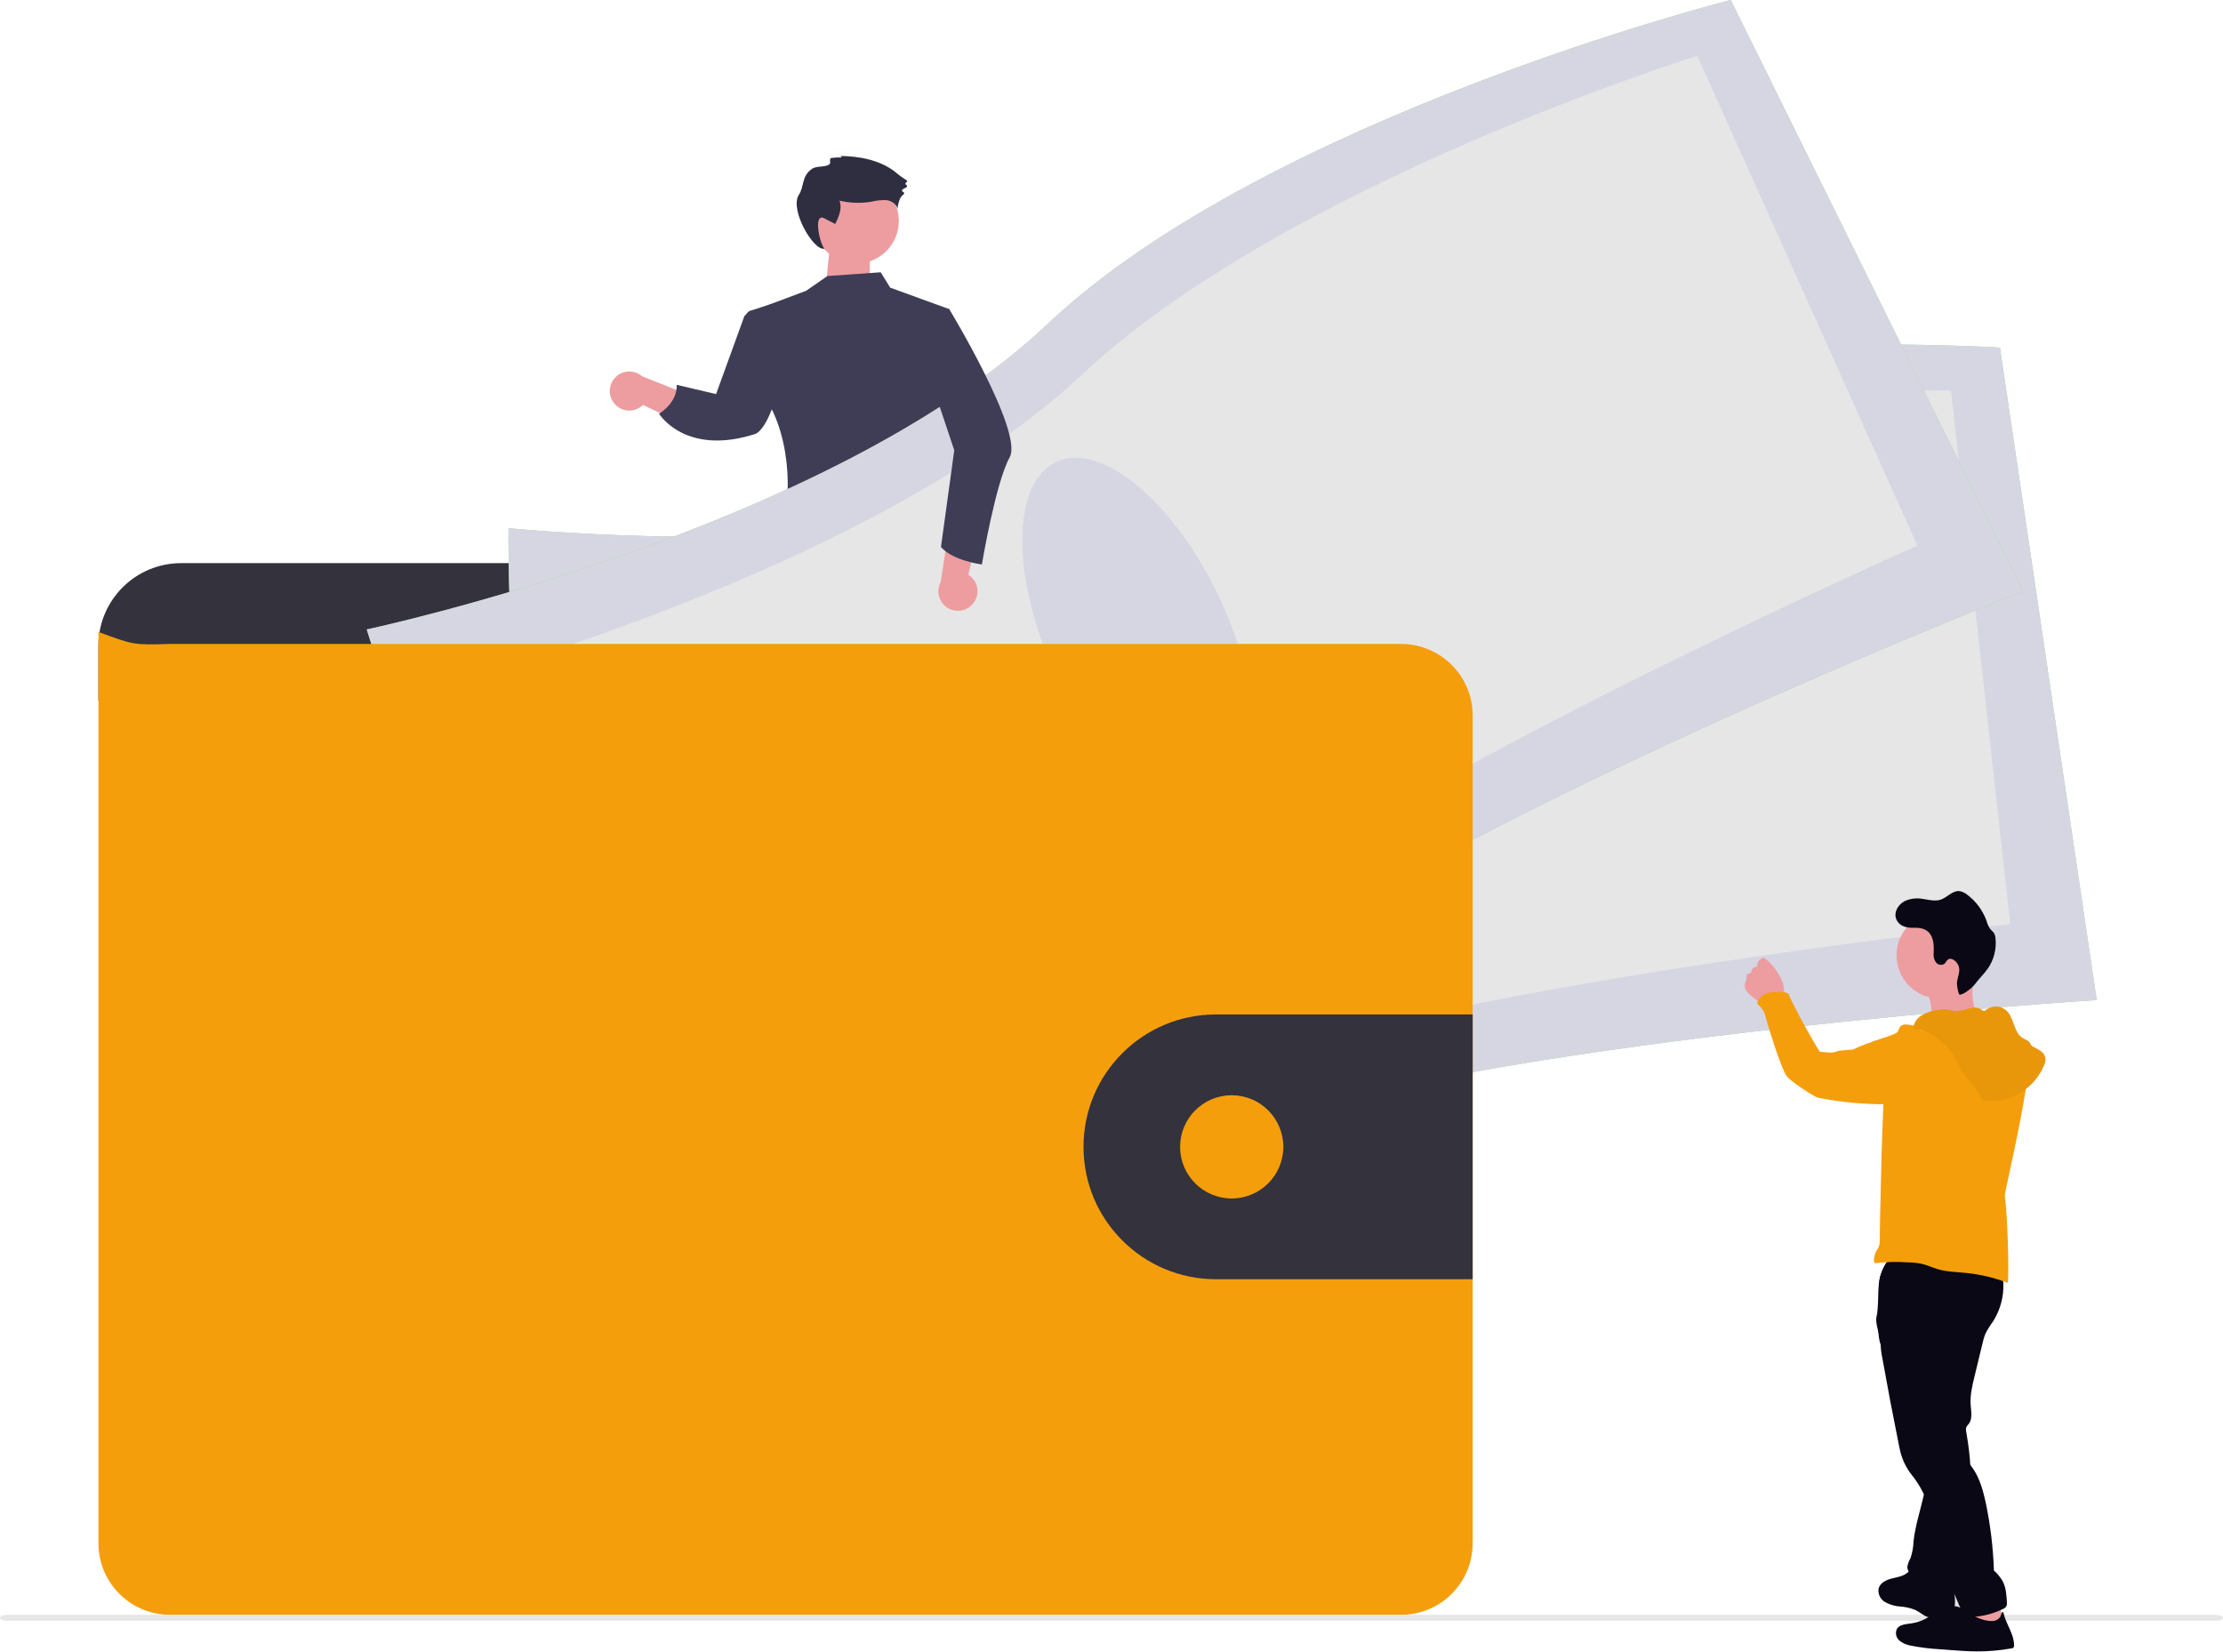
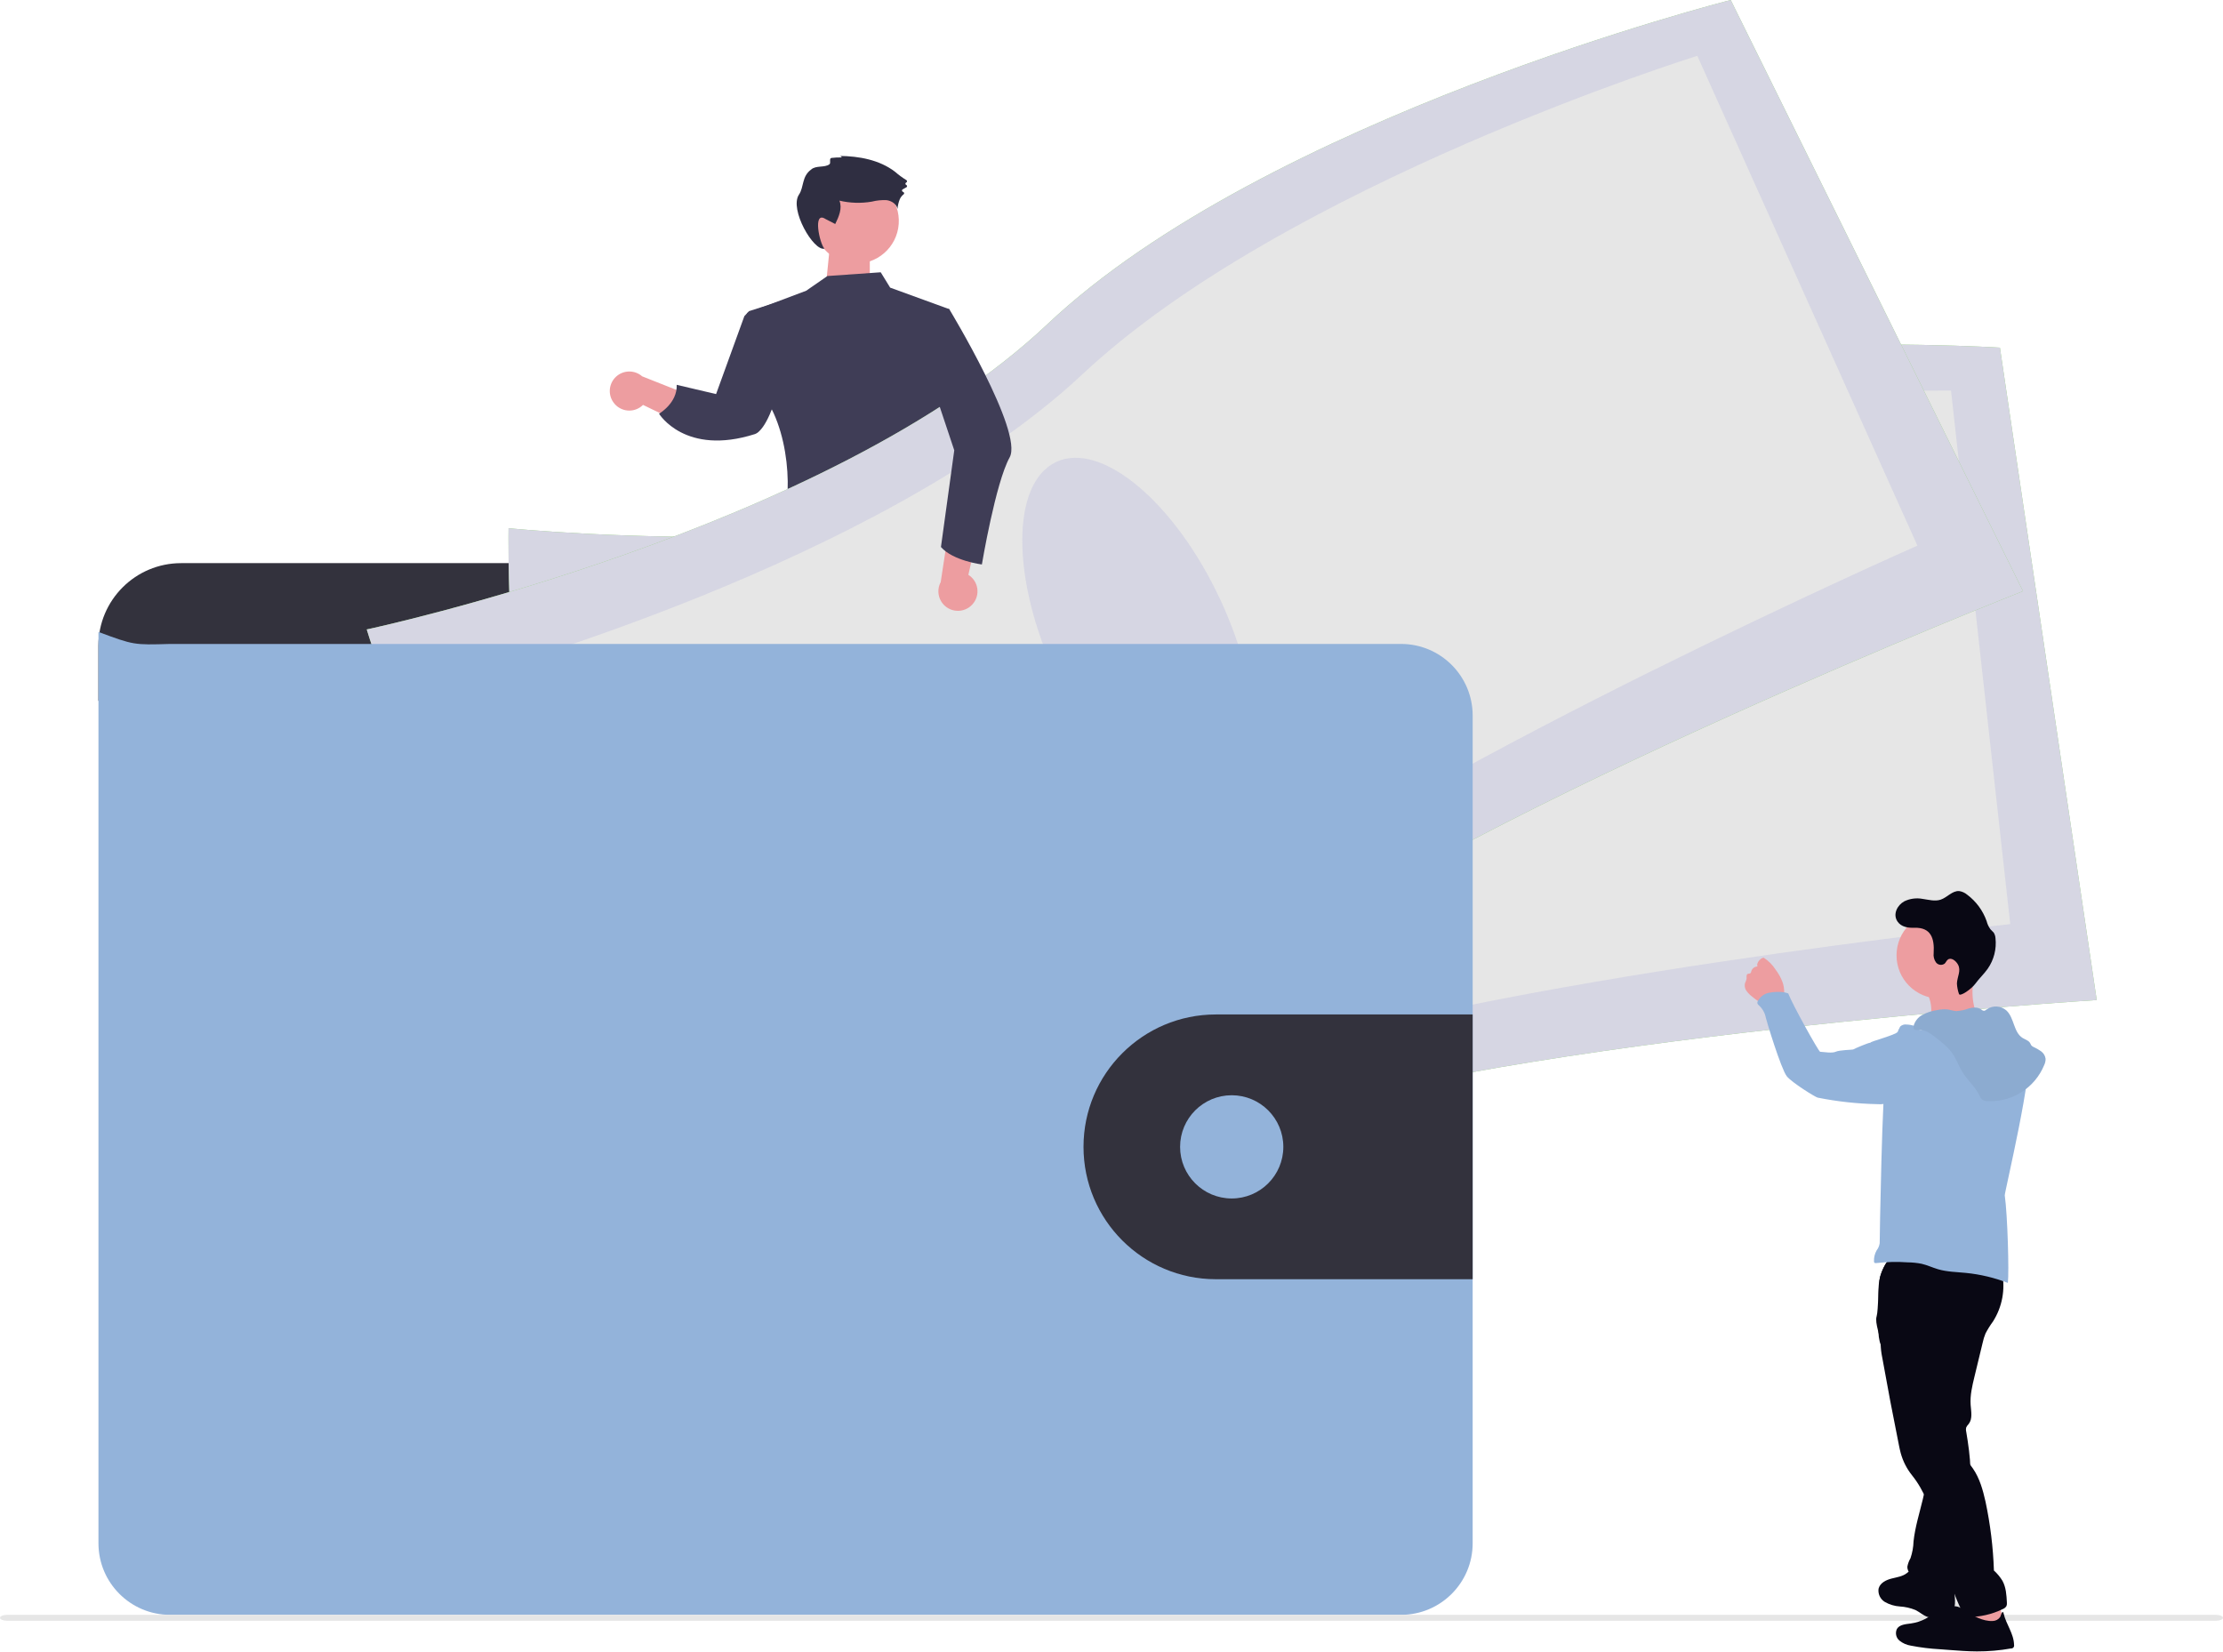
<svg xmlns="http://www.w3.org/2000/svg" width="800.272" height="594.547" viewBox="0 0 800.272 594.547" role="img" artist="Katerina Limpitsouni" source="https://undraw.co/">
  <defs>
-     <linearGradient id="a-27" x1="-145.593" y1="1" x2="-145.593" gradientUnits="objectBoundingBox">
+     <linearGradient id="a-257" x1="-145.593" y1="1" x2="-145.593" gradientUnits="objectBoundingBox">
      <stop offset="0" stop-color="gray" stop-opacity="0.251" />
      <stop offset="0.535" stop-color="gray" stop-opacity="0.122" />
      <stop offset="1" stop-color="gray" stop-opacity="0.102" />
    </linearGradient>
  </defs>
  <g transform="translate(-574.999 -229)">
    <g transform="translate(860.707 284.072)">
      <path d="M16.149,2.061H1.645L0,18.422H16.149Z" transform="translate(11.269 32.763)" fill="#ed9da0" />
      <ellipse cx="15.322" cy="15.322" rx="15.322" ry="15.322" transform="matrix(-0.998, -0.07, 0.07, -0.998, 36.755, 40.848)" fill="#ed9da0" />
      <path d="M24.174,33.253a.845.845,0,0,0,.813.483c-7.015.42-14.4-.4-20.272-4.264A30.578,30.578,0,0,0,.407,26.739a.464.464,0,0,1-.095-.79l.17-.133A.466.466,0,0,0,.33,25h0a.466.466,0,0,1-.117-.837l1.3-.842a.464.464,0,0,0,0-.78,2.316,2.316,0,0,0-.346-.176.465.465,0,0,1-.147-.781,4.628,4.628,0,0,0,1.26-1.842,11.866,11.866,0,0,0,.585-3.565c.449,1.741,2.349,2.766,4.144,2.871a18.231,18.231,0,0,0,5.293-.914,29.281,29.281,0,0,1,11.623-.447c-1.312-2.634-.205-5.776.909-8.5l3.606,1.546c4.953,2.8,1.5-9.031-.349-10.654C31.878-1.228,41.773,13.32,38.59,18.838c-1.656,2.871-.48,6.573-3.736,9.3-1.6,1.68-4.781.933-6.408,2.329-.64.549.336,2.019-.544,2.34A25.655,25.655,0,0,1,24.174,33.253Z" transform="matrix(-0.998, -0.07, 0.07, -0.998, 39.116, 36.487)" fill="#2f2e41" />
    </g>
    <path d="M51.518,0l3,5.743,20.724,9.239L69.791,67.7,67.5,73.159,68.737,77.9,65.75,81.4c3,2.713,3.379,5.552,1.748,8.489l-9.544,2.186S4.89,96.793,9.362,88.573c4.886-8.982,6.131-35.51-4.656-49.685C-4.452,26.852,2.579,11.236,2.579,11.236L24.3,4.744,32.292,0Z" transform="matrix(0.998, -0.07, 0.07, 0.998, 840.642, 330.637)" fill="#3f3d56" />
    <path d="M1.022,10.672A6.987,6.987,0,0,0,11.6,12.354L33.14,24.706l-.8-12.877L12.008,2.073a7.025,7.025,0,0,0-10.986,8.6Z" transform="matrix(0.998, -0.07, 0.07, 0.998, 794.043, 363.258)" fill="#ed9da0" />
    <path d="M52.922,0C50.11,12.482,42.9,41.626,35.583,47.721a4.268,4.268,0,0,1-1.628.961C8.24,54.947,0,38.967,0,38.967s6.891-3.358,7.066-9.923l13.9,4.312L33.079,6.092,34.862,4.43l.01-.01Z" transform="matrix(0.998, -0.07, 0.07, 0.998, 809.525, 339.056)" fill="#3f3d56" />
-     <path d="M504.222,543.326c5.728.734,11.671,1.2,17.157-.579.864-.268,1.814-.864,1.728-1.728a2.092,2.092,0,0,0-.389-.864,53.362,53.362,0,0,1-5.183-9.874.864.864,0,0,0-.32-.449.812.812,0,0,0-.553,0c-2.531.665-4.717,2.3-7.231,3a10.281,10.281,0,0,1-3.939.294c-1.14-.13-2.7-1.071-3.732-.95C502.347,535.949,503.781,539.473,504.222,543.326Z" transform="translate(410.41 54.747)" fill="#f59e0b" />
-     <path d="M629.009,531.3c3.775-2.592,7.688-5.313,9.917-9.313a1.615,1.615,0,0,0,.268-.8,1.66,1.66,0,0,0-.32-.778,32.1,32.1,0,0,0-8.06-8.7,23.506,23.506,0,0,0-4.492,4.147c-.95,1-3.576,2.592-3.6,4.121,0,.864,1,1.866,1.469,2.592.631.933,1.227,1.883,1.8,2.851C626.314,525.895,629.311,531.113,629.009,531.3Z" transform="translate(393.944 57.207)" fill="#f59e0b" />
+     <path d="M504.222,543.326c5.728.734,11.671,1.2,17.157-.579.864-.268,1.814-.864,1.728-1.728a2.092,2.092,0,0,0-.389-.864,53.362,53.362,0,0,1-5.183-9.874.864.864,0,0,0-.32-.449.812.812,0,0,0-.553,0c-2.531.665-4.717,2.3-7.231,3a10.281,10.281,0,0,1-3.939.294c-1.14-.13-2.7-1.071-3.732-.95C502.347,535.949,503.781,539.473,504.222,543.326Z" transform="translate(410.41 54.747)" fill="#93b3da" />
+     <path d="M629.009,531.3c3.775-2.592,7.688-5.313,9.917-9.313a1.615,1.615,0,0,0,.268-.8,1.66,1.66,0,0,0-.32-.778,32.1,32.1,0,0,0-8.06-8.7,23.506,23.506,0,0,0-4.492,4.147c-.95,1-3.576,2.592-3.6,4.121,0,.864,1,1.866,1.469,2.592.631.933,1.227,1.883,1.8,2.851C626.314,525.895,629.311,531.113,629.009,531.3Z" transform="translate(393.944 57.207)" fill="#93b3da" />
    <path d="M521.377,555.865a3.843,3.843,0,0,1-.691,2.505,3.4,3.4,0,0,1-1.451.864c-8.008,2.868-17.278-.708-25.268,2.117-1.641.579-3.2,1.417-4.846,1.97a26.368,26.368,0,0,1-6.047,1.071c-2.825.268-5.667.441-8.5.518a20.441,20.441,0,0,1-6.41-.562,7.7,7.7,0,0,1-4.915-3.9,3.74,3.74,0,0,1-.242-2.773,2.989,2.989,0,0,1,.527-.864,7.577,7.577,0,0,1,1.883-1.529l2.946-1.9a19.776,19.776,0,0,1,4.466-2.367c1.166-.38,2.4-.544,3.585-.864,4.138-1.209,7.3-4.492,10.237-7.645l4.008-4.276a4.035,4.035,0,0,1,1.391-1.114,3.854,3.854,0,0,1,1.728-.164,23.1,23.1,0,0,1,10.928,3.663,14.16,14.16,0,0,0,2.7,1.59c2.35.916,5.365.225,7.533-.933,1.028-.553.8-.864,1.235-1.849s1.486-1.615,2.4-.717a2.54,2.54,0,0,1,.57,1.089c.864,2.851.536,5.918.536,8.907a3.923,3.923,0,0,0,.173,1.382,7.823,7.823,0,0,0,.786,1.279,2.909,2.909,0,0,1,.164.328,8.786,8.786,0,0,1,.579,4.173Z" transform="translate(415.707 53.776)" fill="#514e7f" />
    <path d="M521.377,558.188a3.843,3.843,0,0,1-.691,2.505,3.4,3.4,0,0,1-1.451.864c-8.008,2.868-17.278-.708-25.268,2.117-1.641.579-3.2,1.417-4.846,1.97a26.368,26.368,0,0,1-6.047,1.071c-2.825.268-5.667.441-8.5.518a20.441,20.441,0,0,1-6.41-.562,7.7,7.7,0,0,1-4.915-3.9A3.74,3.74,0,0,1,463,560a2.989,2.989,0,0,1,.527-.864c.466.976.8,2.272,1.1,2.738a5.606,5.606,0,0,0,3.749,2.7,9.313,9.313,0,0,0,3.455-.441c7.257-1.8,14.971-1.823,21.942-4.544,2.393-.942,4.674-2.194,7.187-2.764s5.183-.415,7.775-.631c4.095-.328,8.06-1.564,12.094-2.212a8.785,8.785,0,0,1,.544,4.2Z" transform="translate(415.707 51.452)" fill="#464353" />
    <path d="M644.082,531.6c-.38,3.041-2.307,5.658-4.423,7.879s-4.509,4.216-6.194,6.773c-2.073,3.17-3.006,7.1-5.7,9.779a15.638,15.638,0,0,1-3.455,2.462,24.108,24.108,0,0,1-4.449,2.047c-4.026,1.287-8.362.994-12.569.682a11.306,11.306,0,0,1-3.991-.769,12.029,12.029,0,0,1-1.659-1.019,7.921,7.921,0,0,1-2.592-2.592,2.592,2.592,0,0,1-.251-1.883,4.424,4.424,0,0,1,1.2-1.831,28.505,28.505,0,0,1,3.041-2.738A18.2,18.2,0,0,0,607,546.934a11.161,11.161,0,0,0,1.529-3.456,30.652,30.652,0,0,0,1.114-6.609,20.945,20.945,0,0,1,.458-4.423c.639-2.281,2.333-4.319,2.142-6.678a1.668,1.668,0,0,1,.086-1.011,1.408,1.408,0,0,1,.795-.492,14.084,14.084,0,0,1,4.129-.959,4.812,4.812,0,0,1,3.836,1.5c.587.708.976,1.728,1.84,2a2.919,2.919,0,0,0,1.313.052c2.125-.216,4.371-.484,6.047-1.857a7.541,7.541,0,0,0,2.505-5.5c0-.786-.354-1.607.864-1.728.916-.121,1.641.864,2.108,1.469,1.685,2.255,3.412,4.613,4.043,7.36a2.168,2.168,0,0,1,.769-.147,3.343,3.343,0,0,1,2.756,1.408,5.486,5.486,0,0,1,.751,3.732Z" transform="translate(397.211 56.383)" fill="#514e7f" />
    <path d="M644.134,532.95c-.38,3.041-2.307,5.658-4.423,7.879s-4.509,4.216-6.194,6.773c-2.073,3.17-3.006,7.1-5.7,9.779a15.638,15.638,0,0,1-3.455,2.462,24.112,24.112,0,0,1-4.449,2.047c-4.026,1.287-8.362.994-12.569.682a11.308,11.308,0,0,1-3.991-.769,12.029,12.029,0,0,1-1.659-1.019,7.921,7.921,0,0,1-2.592-2.592,6.315,6.315,0,0,1,2.592-.622c1.866.1,3.231,1.866,5.019,2.41,2.548.769,5.088-1.028,7.671-1.641,1.685-.4,3.456-.294,5.123-.864a12.663,12.663,0,0,0,3.792-2.3,19.3,19.3,0,0,0,4.052-3.9,25.094,25.094,0,0,0,2.376-4.743,67.815,67.815,0,0,1,4.8-9.192,6.494,6.494,0,0,1,.976-1.279,13.585,13.585,0,0,1,1.322-.959c1.728-1.3,2.445-3.456,3.049-5.563a9.737,9.737,0,0,1,.682-1.857,3.343,3.343,0,0,1,2.756,1.408A5.485,5.485,0,0,1,644.134,532.95Z" transform="translate(397.16 55.034)" fill="#464353" />
    <path d="M556.62,320.79" transform="translate(402.942 83.196)" fill="#464353" />
    <path d="M486.434,366.83c1.14,4.319-.51,8.863-1.857,13.14a101.837,101.837,0,0,0-4.129,19.783,17.122,17.122,0,0,1-1.019,5c-.639,1.443-1.728,2.661-2.471,4.034-2.039,3.611-1.987,8.017-1.546,12.146.294,2.721.734,5.434,1.279,8.112.665,3.274,1.486,6.7.527,9.891,1.607-.354,2.7,1.728,2.592,3.361s-.631,3.456.156,4.864c1.987.726,2,3.456,1.944,5.572a46.864,46.864,0,0,0,1.382,10.885q4.509,21.683,9.572,43.246c7.3,2.263,15.826,4.622,22.789,1.486a4.57,4.57,0,0,0,2.885-2.9,5.063,5.063,0,0,0-.276-2.229l-3.3-12.008c-.8-2.9-1.607-5.9-1.184-8.881.32-2.22,1.287-4.613.2-6.574-.371-.674-.959-1.2-1.391-1.84-1.728-2.531-.821-5.918-.682-8.984a7.12,7.12,0,0,0-.138-2.056,10.263,10.263,0,0,0-.985-2.255,34.486,34.486,0,0,1-3.8-17.157,4.242,4.242,0,0,0-.3-2.237,7.231,7.231,0,0,1-.562-.916,2.505,2.505,0,0,1,.181-1.65,15.117,15.117,0,0,1-2.661-2.592,3.723,3.723,0,0,0,.639-5.823,1.944,1.944,0,0,0,.924-3.343c-.423-.294-.985-.423-1.287-.864-.466-.639-.086-1.529.294-2.212l2.013-3.637c1.5-2.7,1.84-6.047,3.455-8.639a64.745,64.745,0,0,0,5.321-12.146l5.814-16.042,3.913,3.4a12.371,12.371,0,0,1,3.214,3.663,15.809,15.809,0,0,1,1.045,4.388c1.434,8.708,6.911,16.258,8.941,24.836.449,1.909.752,3.913,1.849,5.546a12.082,12.082,0,0,1,1.054,1.59,8.43,8.43,0,0,1,.441,2.635,12.293,12.293,0,0,0,5.183,8.812c1.926,1.322,4.319,2.229,5.365,4.319a8.052,8.052,0,0,0,.864,1.84c.933,1.123,2.946,1.253,3.343,2.661.225.786-.19,1.728.25,2.419a2.29,2.29,0,0,0,.959.717l5.624,2.808c6.289,3.145,9.5,10.367,14.142,15.628a33.7,33.7,0,0,1,4.233,5.6c2,3.585,2.929,8.086,6.315,10.367A9.554,9.554,0,0,1,590,486.408c1.063,1.4.674,3.361.769,5.123s1.443,3.861,3.119,3.326a12.293,12.293,0,0,0,0,6.522A32.827,32.827,0,0,0,613.8,493.31c1.641-1.434,3.222-3.265,3.24-5.442a1.952,1.952,0,0,0-.242-1.08,3.084,3.084,0,0,0-1.27-.959c-5.261-2.851-6.842-9.459-9.5-14.824-2.324-4.734-5.762-8.812-8.639-13.209-6.254-9.459-10.522-20.906-19.981-27.152-2.082-1.374-4.5-2.592-5.546-4.864-.579-1.27-.648-2.721-1.106-4.034s-1.555-2.592-2.954-2.592c.778-1.9.622-4.216.674-6.272a7.921,7.921,0,0,0-.311-2.7,13.155,13.155,0,0,0-1.391-2.678,25.692,25.692,0,0,1-3.559-13.822c.069-2.5.51-5.071-.242-7.455-.38-1.2-1.045-2.3-1.5-3.456a21.6,21.6,0,0,1-1.08-6.5l-.518-8.3a40.846,40.846,0,0,0-1.071-8.207c-1.728-6.445-3.456-33.441-9.373-36.482s-16.085,17.735-22.746,18.141a29.621,29.621,0,0,0-8.639,1.667c-4.432,1.659-8.146,4.751-11.766,7.775l-12.25,10.289C491.436,363.288,489.293,365.327,486.434,366.83Z" transform="translate(414.03 82.898)" fill="#464353" />
    <path d="M635.755,393.427V382.7a29.786,29.786,0,0,0-29.786-29.778H182.246A29.786,29.786,0,0,0,152.46,382.7v19.783Z" transform="translate(457.958 78.823)" fill="#33323d" />
    <path d="M323.385,327.937s-1.209,75.036,12.094,99.726,19.005,132.1,19.005,132.1,139.464,14.427,236.65-17.277S895.116,497.81,895.116,497.81L860.267,262.931s-172.162-11.04-270.1,35.669S323.385,327.937,323.385,327.937Z" transform="translate(434.695 91.227)" fill="#8dd070" />
    <path d="M323.385,327.937s-1.209,75.036,12.094,99.726,19.005,132.1,19.005,132.1,139.464,14.427,236.65-17.277S895.116,497.81,895.116,497.81L860.267,262.931s-172.162-11.04-270.1,35.669S323.385,327.937,323.385,327.937Z" transform="translate(434.695 91.227)" fill="#d6d6e3" />
    <path d="M358.985,357.961s-4.363,61.914,6.583,81.7,11.455,108.1,11.455,108.1,125.513,5.823,214.794-24.569,276.9-50.1,276.9-50.1L847.394,281s-155.239-1.6-245.842,41.181S358.985,357.961,358.985,357.961Z" transform="translate(429.962 88.614)" fill="#e6e6e6" />
    <ellipse cx="32.585" cy="69.888" rx="32.585" ry="69.888" transform="translate(980.522 441.956) rotate(-7.1)" opacity="0.1" />
    <path d="M264.29,344.851s21.865,71.788,42.079,91.208,58.605,119.9,58.605,119.9,137.175-29.069,219.943-89.092,275.628-135.8,275.628-135.8L755.317,118.23S588.071,160.56,509.2,235.069,264.29,344.851,264.29,344.851Z" transform="translate(442.735 110.77)" fill="#8dd070" />
    <path d="M264.29,344.851s21.865,71.788,42.079,91.208,58.605,119.9,58.605,119.9,137.175-29.069,219.943-89.092,275.628-135.8,275.628-135.8L755.317,118.23S588.071,160.56,509.2,235.069,264.29,344.851,264.29,344.851Z" transform="translate(442.735 110.77)" fill="#d6d6e3" />
    <path d="M308,364.639s14.85,60.273,31.341,75.736S383.4,539.721,383.4,539.721s121.236-32.983,196.886-89.308S828.468,317.834,828.468,317.834L749.242,141.5S601.01,187.605,527.9,256.128,308,364.639,308,364.639Z" transform="translate(436.785 107.602)" fill="#e6e6e6" />
    <ellipse cx="32.585" cy="69.888" rx="32.585" ry="69.888" transform="translate(925.727 409.056) rotate(-24.97)" fill="#d6d6e3" />
-     <path d="M647.2,411.654V709.692a25.778,25.778,0,0,1-25.778,25.769H178.251a25.769,25.769,0,0,1-25.761-25.769V381.6c12.7,4.708,12.7,4.708,25.761,4.319H621.419A25.778,25.778,0,0,1,647.2,411.654Z" transform="translate(457.954 74.919)" fill="#f59e0b" />
+     <path d="M647.2,411.654V709.692a25.778,25.778,0,0,1-25.778,25.769H178.251a25.769,25.769,0,0,1-25.761-25.769V381.6c12.7,4.708,12.7,4.708,25.761,4.319H621.419A25.778,25.778,0,0,1,647.2,411.654Z" transform="translate(457.954 74.919)" fill="#93b3da" />
    <path d="M703.075,541v95.329H610.64a47.658,47.658,0,1,1,0-95.316Z" transform="translate(402.076 53.22)" fill="#33323d" />
-     <circle cx="18.582" cy="18.582" r="18.582" transform="translate(999.828 623.316)" fill="#f59e0b" />
+     <circle cx="18.582" cy="18.582" r="18.582" transform="translate(999.828 623.316)" fill="#93b3da" />
    <g transform="matrix(0.998, -0.07, 0.07, 0.998, 905.635, 339.779)">
      <path d="M11.926,34.447a6.987,6.987,0,0,0-.734-10.688L18.4,0,6.032,3.67l-4.95,22a7.025,7.025,0,0,0,10.843,8.778Z" transform="translate(0 73.394)" fill="#ed9da0" />
      <path d="M3.5,0,9.216,1.329s23.617,45.95,17.926,54.705S14.479,93.777,14.479,93.777,4.167,91.727.227,86.474L7.442,52.095,0,23.2Z" transform="translate(1.825 0)" fill="#3f3d56" />
    </g>
    <path d="M1139.212,723.136h-795.2c-1.4,0-2.534-.478-2.534-1.068S342.609,721,344.008,721h795.2c1.4,0,2.534.478,2.534,1.068S1140.614,723.136,1139.212,723.136Z" transform="translate(233.525 89.38)" fill="#e6e6e6" />
    <g transform="translate(1203.088 543.252)">
-       <path d="M278.269,794.046a.252.252,0,0,1,.055.027c-.651-1.406-1.258-2.828-1.811-4.272-.066-.17-.126-.345-.191-.514.005.044.005.087.011.137.016.274.038.547.06.826.033.432.06.87.066,1.307.005.137.005.268.005.4a8,8,0,0,1-.164,1.586h.022c.137.011.263.016.394.038a5.355,5.355,0,0,1,1.493.427A.328.328,0,0,1,278.269,794.046Z" transform="translate(-200.744 -529.63)" fill="url(#a-27)" />
+       <path d="M278.269,794.046a.252.252,0,0,1,.055.027c-.651-1.406-1.258-2.828-1.811-4.272-.066-.17-.126-.345-.191-.514.005.044.005.087.011.137.016.274.038.547.06.826.033.432.06.87.066,1.307.005.137.005.268.005.4a8,8,0,0,1-.164,1.586h.022c.137.011.263.016.394.038a5.355,5.355,0,0,1,1.493.427A.328.328,0,0,1,278.269,794.046Z" transform="translate(-200.744 -529.63)" fill="url(#a-257)" />
      <path d="M264.421,393.522c-.059,2.284-.832,4.5-.954,6.777,6.727.335,13.362-2.929,20.023-1.929-1.862-1.2-2.857-3.376-3.443-5.514a22.867,22.867,0,0,1-.657-8.472,3.722,3.722,0,0,1,.084-.469c.247-1.117.887-2.7.715-3.577-.226-1.163-1.322-.933-2.309-.866a86.484,86.484,0,0,0-8.978,1.159c-.774.134-8.313,2.016-8.426,1.82a35.479,35.479,0,0,1,3.263,6.723A13.106,13.106,0,0,1,264.421,393.522Z" transform="translate(-197.254 -343.966)" fill="#ed9da0" />
      <path d="M392.769,380.854a9.832,9.832,0,0,0,2.054,2.071c.51.418,1.033.845,1.581,1.23a6.782,6.782,0,0,0,3.364,1.368c1.6.109,5-.833,6-2.2a3.977,3.977,0,0,0,.573-2.3,10.569,10.569,0,0,0-.552-3.213,17.908,17.908,0,0,0-2.594-4.694,13.818,13.818,0,0,0-4.171-4.171c-.574-.307-2.9,1.523-2.293,3.108a2.4,2.4,0,0,0-2.234,1.732,1.224,1.224,0,0,1-.3.7c-.276.222-.707.1-1.021.264-.556.3-.314,1.125-.372,1.753a8.2,8.2,0,0,1-.573,1.577,3.351,3.351,0,0,0,.54,2.778Z" transform="translate(-392.13 -338.356)" fill="#ed9da0" />
      <path d="M261.355,802.174a2.386,2.386,0,0,0-2.087-.315,77.426,77.426,0,0,1-11.734.949c-.492-2.4.936-4.738,1.4-7.146a6.446,6.446,0,0,1,.465-1.807,4.142,4.142,0,0,1,2.973-1.795c2.115-.446,5.42-1.233,6.6.9C260.387,795.53,260.84,799.319,261.355,802.174Z" transform="translate(-167.984 -530.652)" fill="#ed9da0" />
      <path d="M281.967,784.892a12.385,12.385,0,0,0,5.489,1.673,17.565,17.565,0,0,1,5.627,1.284c1.5.74,2.761,1.954,4.347,2.485a9.056,9.056,0,0,0,4.514.071c1.782-.335,3.682-.983,4.644-2.523.858-1.368.766-3.1.648-4.715q-.207-2.73-.406-5.468a2.6,2.6,0,0,0-.339-1.322c-1.289-1.878-4.422.787-6.1.782a11.793,11.793,0,0,1-7.426-3.2,2.254,2.254,0,0,0-.577-.435c-.757-.339-1.514.289-2.188.837-.075.063-.151.126-.226.184-1.552,1.23-3.636,1.481-5.552,1.979s-3.974,1.5-4.568,3.393a2.886,2.886,0,0,0-.092.364A4.791,4.791,0,0,0,281.967,784.892Z" transform="translate(-231.589 -522.445)" fill="#090814" />
      <path d="M292.392,571.8a23.95,23.95,0,0,1-3.283,17.672,33.012,33.012,0,0,0-2.668,4.278,19.447,19.447,0,0,0-1.041,3.39l-2.957,12.239c-.8,3.3-1.6,6.672-1.362,10.063.167,2.362.763,5.019-.694,6.887a5.077,5.077,0,0,0-.88,1.207,3.055,3.055,0,0,0-.015,1.59c1.5,8.886,2.605,18.175-.1,26.771-2.449,7.791-2.589,16.424-4.671,24.321a5.426,5.426,0,0,1-1.294,2.7,4.241,4.241,0,0,1-1.939.922c-3.069.73-6.309-.125-9.171-1.452-2.012-.932-4.177-2.567-4-4.777a9.686,9.686,0,0,1,1.113-2.942,20.791,20.791,0,0,0,1.1-6.079c.554-5.164,2.146-10.15,3.349-15.2s2.021-10.332,1-15.425a134.931,134.931,0,0,0-9.924-30.528,3.682,3.682,0,0,0-.909-1.367,9.39,9.39,0,0,1-1.286-.878,3.882,3.882,0,0,1-.589-1.6c-.448-1.612-1.777-2.8-2.668-4.217-2.25-3.575-1.537-8.157-1.454-12.381.081-4.107-.51-8.252.163-12.3s2.995-8.195,6.9-9.464a14.85,14.85,0,0,1,6.052-.286C271.9,565.994,282.324,567.943,292.392,571.8Z" transform="translate(-199.749 -427.926)" fill="#090814" />
      <path d="M247.167,599.192a25.657,25.657,0,0,0,.54,4.748q2.837,15.908,6.045,31.749c.188.916.372,1.832.619,2.732a22.154,22.154,0,0,0,4.1,8.058c8.915,11.112,9.685,27.248,14.521,40.648.326.908.653,1.816,1,2.711a67.708,67.708,0,0,0,2.983,6.656,1.9,1.9,0,0,0,.615.795,1.824,1.824,0,0,0,.971.188,28.333,28.333,0,0,0,12.563-2.857,2.6,2.6,0,0,0,1.335-1.109,2.681,2.681,0,0,0,.142-1.276c-.134-2.657-.3-5.409-1.565-7.744a16.522,16.522,0,0,0-3.1-3.753,142.3,142.3,0,0,0-3.033-24.834c-.941-4.163-2.1-8.371-4.522-11.89-1.782-2.6-4.339-5.163-4.025-8.3.138-1.376.715-3.092-.406-3.9-.489-.356-1.213-.4-1.544-.908a1.722,1.722,0,0,1-.218-.778,19.214,19.214,0,0,1,.4-6.43,33.918,33.918,0,0,0,.958-4.192,5.285,5.285,0,0,0-1.054-4.05c-.059-2.862.021-5.832-.038-8.689a16.114,16.114,0,0,1,.4-4.853c.217-.749.548-1.464.715-2.23.6-2.749-.9-6.041.883-8.221a12.074,12.074,0,0,1,2.853-2.008,10.471,10.471,0,0,0,3.916-5.631,31.078,31.078,0,0,0,1.109-6.895,7.1,7.1,0,0,0,.017-1.489,2.729,2.729,0,0,0-.2-.745c-.552-1.243-2.037-1.724-3.359-2.042a108.792,108.792,0,0,0-25.654-3c-3.2-2.176-5-1.4-6.351.908a23.825,23.825,0,0,0-1.807,4.414c-.619,1.87-.657,12.338-1.259,14.216C244.933,591.641,247.2,596.628,247.167,599.192Z" transform="translate(-198.22 -429.563)" fill="#090814" />
      <ellipse cx="15.535" cy="15.535" rx="15.535" ry="15.535" transform="translate(54.655 14.165)" fill="#ed9da0" />
-       <path d="M245.9,411.705c.677.784,1.586,1.647,2.591,1.395a3.537,3.537,0,0,0,1.008-.54c1.791-1.154,3.989-1.425,6.1-1.742A89.948,89.948,0,0,0,268.145,408a12.806,12.806,0,0,1,3.713-.755c2.633.014,4.967,1.764,6.617,3.816s2.819,4.453,4.438,6.529c1.154,1.479,2.528,2.783,3.6,4.319,2.72,3.877-8.3,49.987-8.149,50.765,1.031,7.337,1.574,27.761,1.12,31.524a57.663,57.663,0,0,0-15.138-3.6c-3.338-.327-6.739-.369-9.96-1.306-2.012-.585-3.919-1.512-5.962-1.978a27.483,27.483,0,0,0-5.027-.513,59.466,59.466,0,0,0-11.157.25c-.3.044-.662.068-.84-.175a.786.786,0,0,1-.112-.439,7.429,7.429,0,0,1,.953-3.955,5.415,5.415,0,0,0,1.1-2.593c-.034-.444.926-58.5,2.3-60.977a31.965,31.965,0,0,0,3.878-9.055c.429-2.14.414-4.344.72-6.505a2.841,2.841,0,0,1,.549-1.519,2.765,2.765,0,0,1,2.211-.657A9.788,9.788,0,0,1,245.9,411.705Z" transform="translate(-184.747 -356.573)" fill="#f59e0b" />
-       <path d="M359.894,429.494a10.952,10.952,0,0,1-3.272,3.087,10.5,10.5,0,0,1-5.1.782,121.858,121.858,0,0,1-21.31-2.341c-.8-.138-9.374-5.463-11.132-7.7-2.091-2.7-7.351-20.062-7.535-21.051a8.053,8.053,0,0,0-2.465-4.434,1.617,1.617,0,0,1-.586-.779,1.256,1.256,0,0,1,.14-.759,5.869,5.869,0,0,1,4.047-3.038,17.368,17.368,0,0,1,5.215-.207,12.174,12.174,0,0,1,1.708.454c1.378,3.734,10.981,21.024,11.484,21,1.373.085,4.337.587,5.582,0,1.413-.662,6.048-.689,6.295-.824.56-.327,5.6-2.509,6.256-2.439-.414-.368,9.127-2.769,9.785-3.915.233-.406.279-.957.676-1.205a1.3,1.3,0,0,1,.867-.1,8.473,8.473,0,0,1,2.621.8c1.345,5.262.639,10.726-.386,16.06a14.168,14.168,0,0,1-2.888,6.62Z" transform="translate(-303.934 -350.097)" fill="#f59e0b" />
-       <path d="M223.121,405.69a15.713,15.713,0,0,1,5.56-1.83,11.716,11.716,0,0,1,3.538-.254c1.094.137,2.143.559,3.244.62a14.449,14.449,0,0,0,4.517-.949c1.492-.408,3.215-.564,4.472.338a1.931,1.931,0,0,0,.973.517,1.7,1.7,0,0,0,1.006-.493,5.732,5.732,0,0,1,7.143.376c2.848,2.671,2.526,7.889,5.864,9.915.92.558,2.1.854,2.634,1.786a6.586,6.586,0,0,0,.454.859,2.328,2.328,0,0,0,.8.572,15.592,15.592,0,0,1,2.752,1.582,3.935,3.935,0,0,1,1.584,2.655,5,5,0,0,1-.486,2.233,20.948,20.948,0,0,1-20.357,13.017,3.222,3.222,0,0,1-2.133-.666,4.024,4.024,0,0,1-.747-1.231c-1.569-3.29-4.517-5.719-6.388-8.848-1.115-1.864-1.831-3.95-2.993-5.786-1.76-2.784-4.437-4.84-7.057-6.836-1.478-1.125-3.122-2.306-4.979-2.228-1.654.07-2.858.159-2.251-1.87A6.5,6.5,0,0,1,223.121,405.69Z" transform="translate(-159.349 -354.456)" fill="#f59e0b" />
+       <path d="M245.9,411.705c.677.784,1.586,1.647,2.591,1.395a3.537,3.537,0,0,0,1.008-.54c1.791-1.154,3.989-1.425,6.1-1.742A89.948,89.948,0,0,0,268.145,408a12.806,12.806,0,0,1,3.713-.755c2.633.014,4.967,1.764,6.617,3.816s2.819,4.453,4.438,6.529c1.154,1.479,2.528,2.783,3.6,4.319,2.72,3.877-8.3,49.987-8.149,50.765,1.031,7.337,1.574,27.761,1.12,31.524a57.663,57.663,0,0,0-15.138-3.6c-3.338-.327-6.739-.369-9.96-1.306-2.012-.585-3.919-1.512-5.962-1.978a27.483,27.483,0,0,0-5.027-.513,59.466,59.466,0,0,0-11.157.25c-.3.044-.662.068-.84-.175a.786.786,0,0,1-.112-.439,7.429,7.429,0,0,1,.953-3.955,5.415,5.415,0,0,0,1.1-2.593c-.034-.444.926-58.5,2.3-60.977a31.965,31.965,0,0,0,3.878-9.055c.429-2.14.414-4.344.72-6.505a2.841,2.841,0,0,1,.549-1.519,2.765,2.765,0,0,1,2.211-.657A9.788,9.788,0,0,1,245.9,411.705Z" transform="translate(-184.747 -356.573)" fill="#93b3da" />
+       <path d="M359.894,429.494a10.952,10.952,0,0,1-3.272,3.087,10.5,10.5,0,0,1-5.1.782,121.858,121.858,0,0,1-21.31-2.341c-.8-.138-9.374-5.463-11.132-7.7-2.091-2.7-7.351-20.062-7.535-21.051a8.053,8.053,0,0,0-2.465-4.434,1.617,1.617,0,0,1-.586-.779,1.256,1.256,0,0,1,.14-.759,5.869,5.869,0,0,1,4.047-3.038,17.368,17.368,0,0,1,5.215-.207,12.174,12.174,0,0,1,1.708.454c1.378,3.734,10.981,21.024,11.484,21,1.373.085,4.337.587,5.582,0,1.413-.662,6.048-.689,6.295-.824.56-.327,5.6-2.509,6.256-2.439-.414-.368,9.127-2.769,9.785-3.915.233-.406.279-.957.676-1.205a1.3,1.3,0,0,1,.867-.1,8.473,8.473,0,0,1,2.621.8c1.345,5.262.639,10.726-.386,16.06a14.168,14.168,0,0,1-2.888,6.62Z" transform="translate(-303.934 -350.097)" fill="#93b3da" />
+       <path d="M223.121,405.69a15.713,15.713,0,0,1,5.56-1.83,11.716,11.716,0,0,1,3.538-.254c1.094.137,2.143.559,3.244.62a14.449,14.449,0,0,0,4.517-.949c1.492-.408,3.215-.564,4.472.338a1.931,1.931,0,0,0,.973.517,1.7,1.7,0,0,0,1.006-.493,5.732,5.732,0,0,1,7.143.376c2.848,2.671,2.526,7.889,5.864,9.915.92.558,2.1.854,2.634,1.786a6.586,6.586,0,0,0,.454.859,2.328,2.328,0,0,0,.8.572,15.592,15.592,0,0,1,2.752,1.582,3.935,3.935,0,0,1,1.584,2.655,5,5,0,0,1-.486,2.233,20.948,20.948,0,0,1-20.357,13.017,3.222,3.222,0,0,1-2.133-.666,4.024,4.024,0,0,1-.747-1.231c-1.569-3.29-4.517-5.719-6.388-8.848-1.115-1.864-1.831-3.95-2.993-5.786-1.76-2.784-4.437-4.84-7.057-6.836-1.478-1.125-3.122-2.306-4.979-2.228-1.654.07-2.858.159-2.251-1.87A6.5,6.5,0,0,1,223.121,405.69Z" transform="translate(-159.349 -354.456)" fill="#93b3da" />
      <path d="M223.121,405.69a15.713,15.713,0,0,1,5.56-1.83,11.716,11.716,0,0,1,3.538-.254c1.094.137,2.143.559,3.244.62a14.449,14.449,0,0,0,4.517-.949c1.492-.408,3.215-.564,4.472.338a1.931,1.931,0,0,0,.973.517,1.7,1.7,0,0,0,1.006-.493,5.732,5.732,0,0,1,7.143.376c2.848,2.671,2.526,7.889,5.864,9.915.92.558,2.1.854,2.634,1.786a6.586,6.586,0,0,0,.454.859,2.328,2.328,0,0,0,.8.572,15.592,15.592,0,0,1,2.752,1.582,3.935,3.935,0,0,1,1.584,2.655,5,5,0,0,1-.486,2.233,20.948,20.948,0,0,1-20.357,13.017,3.222,3.222,0,0,1-2.133-.666,4.024,4.024,0,0,1-.747-1.231c-1.569-3.29-4.517-5.719-6.388-8.848-1.115-1.864-1.831-3.95-2.993-5.786-1.76-2.784-4.437-4.84-7.057-6.836-1.478-1.125-3.122-2.306-4.979-2.228-1.654.07-2.858.159-2.251-1.87A6.5,6.5,0,0,1,223.121,405.69Z" transform="translate(-159.349 -354.456)" opacity="0.05" />
      <path d="M242.088,809.624a8.67,8.67,0,0,0,4.175,1.837,75.242,75.242,0,0,0,10.392,1.284c1.13.084,2.263.172,3.393.259,3.313.251,6.631.506,9.957.519a68.671,68.671,0,0,0,12.245-1.058,1.039,1.039,0,0,0,1.117-1.243c-.072-4.138-2.837-7.354-3.767-11.387-.385-1.657-1.095,1.154-1.229,1.309a3.4,3.4,0,0,1-2.7,1.435c-3.418.188-7.246-1.891-9.961-3.74a12.75,12.75,0,0,0-1.845-1.142,5.426,5.426,0,0,0-1.494-.427,9.018,9.018,0,0,0-5.083,1.029c-2.042,1.012-3.832,2.468-5.853,3.51a16.451,16.451,0,0,1-5.246,1.661c-1.849.255-4.058.376-5.008,1.979a.015.015,0,0,0,0,.013A3.517,3.517,0,0,0,242.088,809.624Z" transform="translate(-186.401 -533.229)" fill="#090814" />
      <path d="M261.541,372.83a2.871,2.871,0,0,1-1.073.4,3.46,3.46,0,0,1-2.863-.429Z" transform="translate(-173.735 -340.973)" opacity="0.1" />
      <path d="M37.057,24.738A10.638,10.638,0,0,1,31.227,27.8c-2.162.465-4.533.609-6.262,1.965-1.965,1.565-2.83,4.539-5.24,5.2a5.745,5.745,0,0,1-3.137-.249,20.3,20.3,0,0,1-9.825-6.55A8.411,8.411,0,0,0,4.5,25.9a16.359,16.359,0,0,1-1.559-.76,4.244,4.244,0,0,1-1.271-1.657A16.105,16.105,0,0,1,.547,12.175c.6-2.233,1.69-4.3,2.332-6.55S6.49-.895,7.184.166A13.808,13.808,0,0,1,9.149,3.441c.741,2.409.072,4.834,1.957,6.507,1.166,1.035,3.275,1.729,4.068.393.314-.517.295-1.172.563-1.71a2.245,2.245,0,0,1,3.079-.655,4.722,4.722,0,0,1,1.926,2.856c1.526,5.161,4.126,8.41,9.648,6.2,2.057-.825,4.48-1.382,6.458.033C39.454,18.928,38.924,22.616,37.057,24.738Z" transform="matrix(-0.94, -0.342, 0.342, -0.94, 83.817, 46.172)" fill="#090814" />
    </g>
  </g>
</svg>
